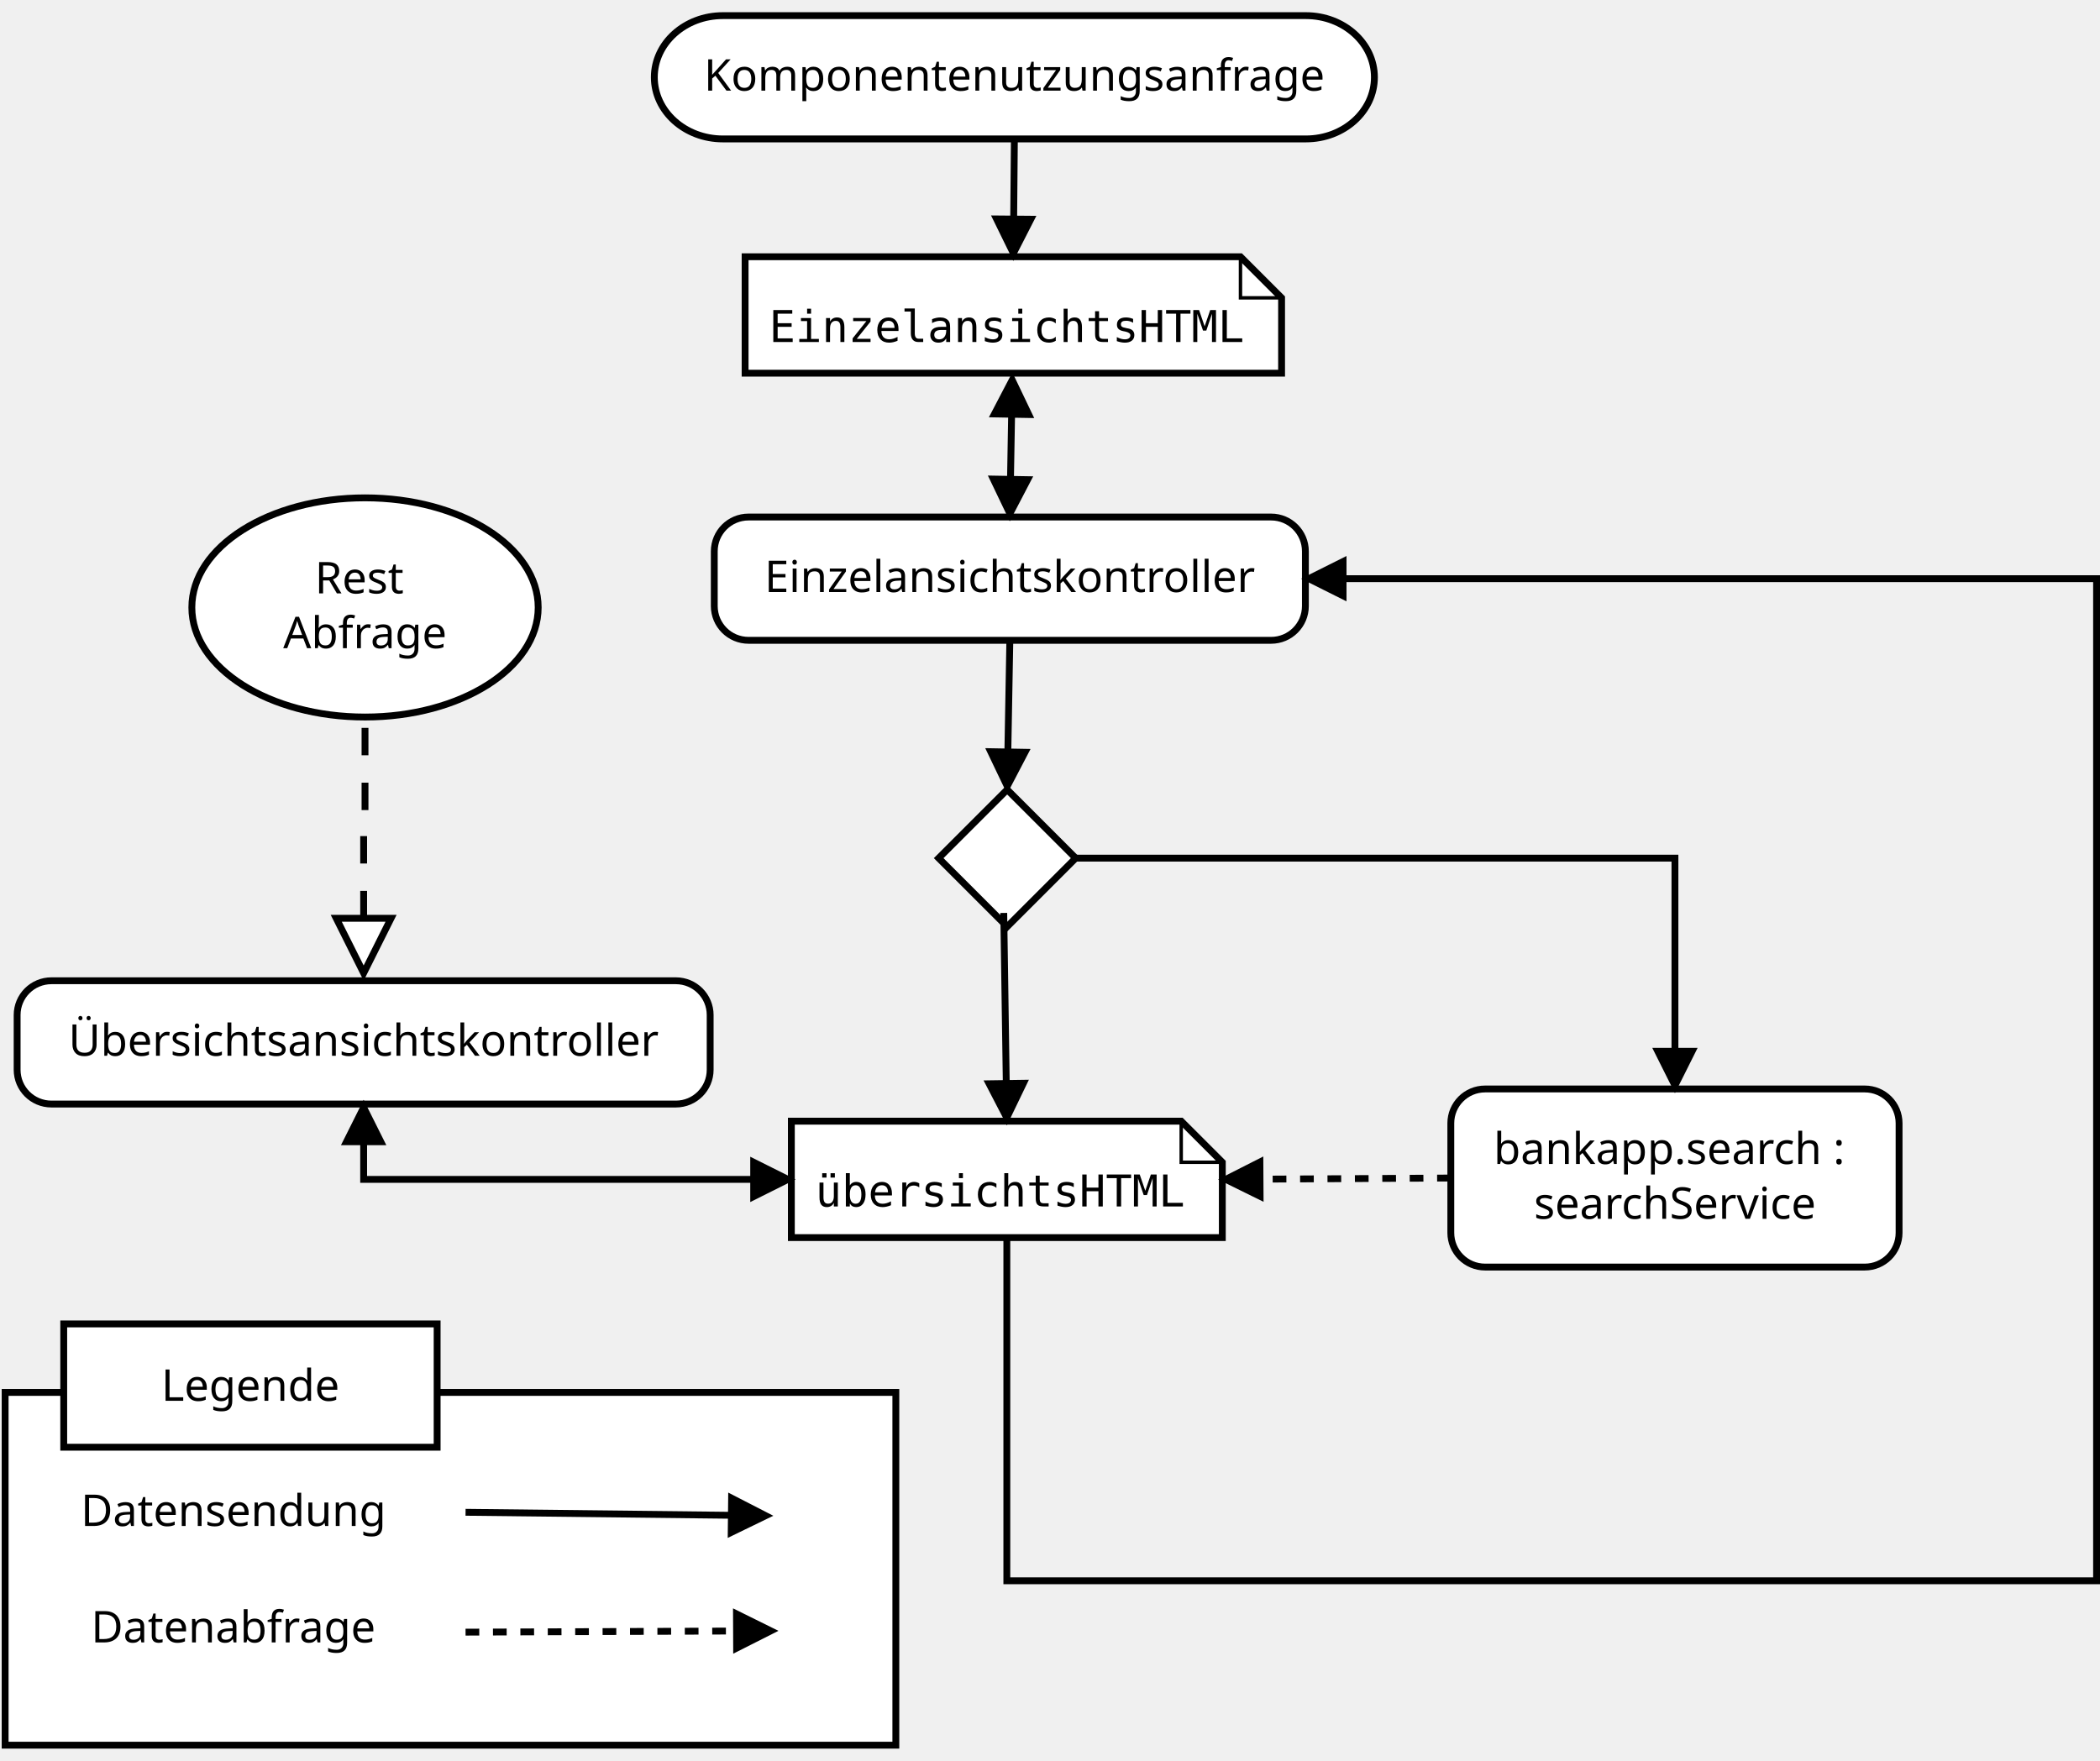
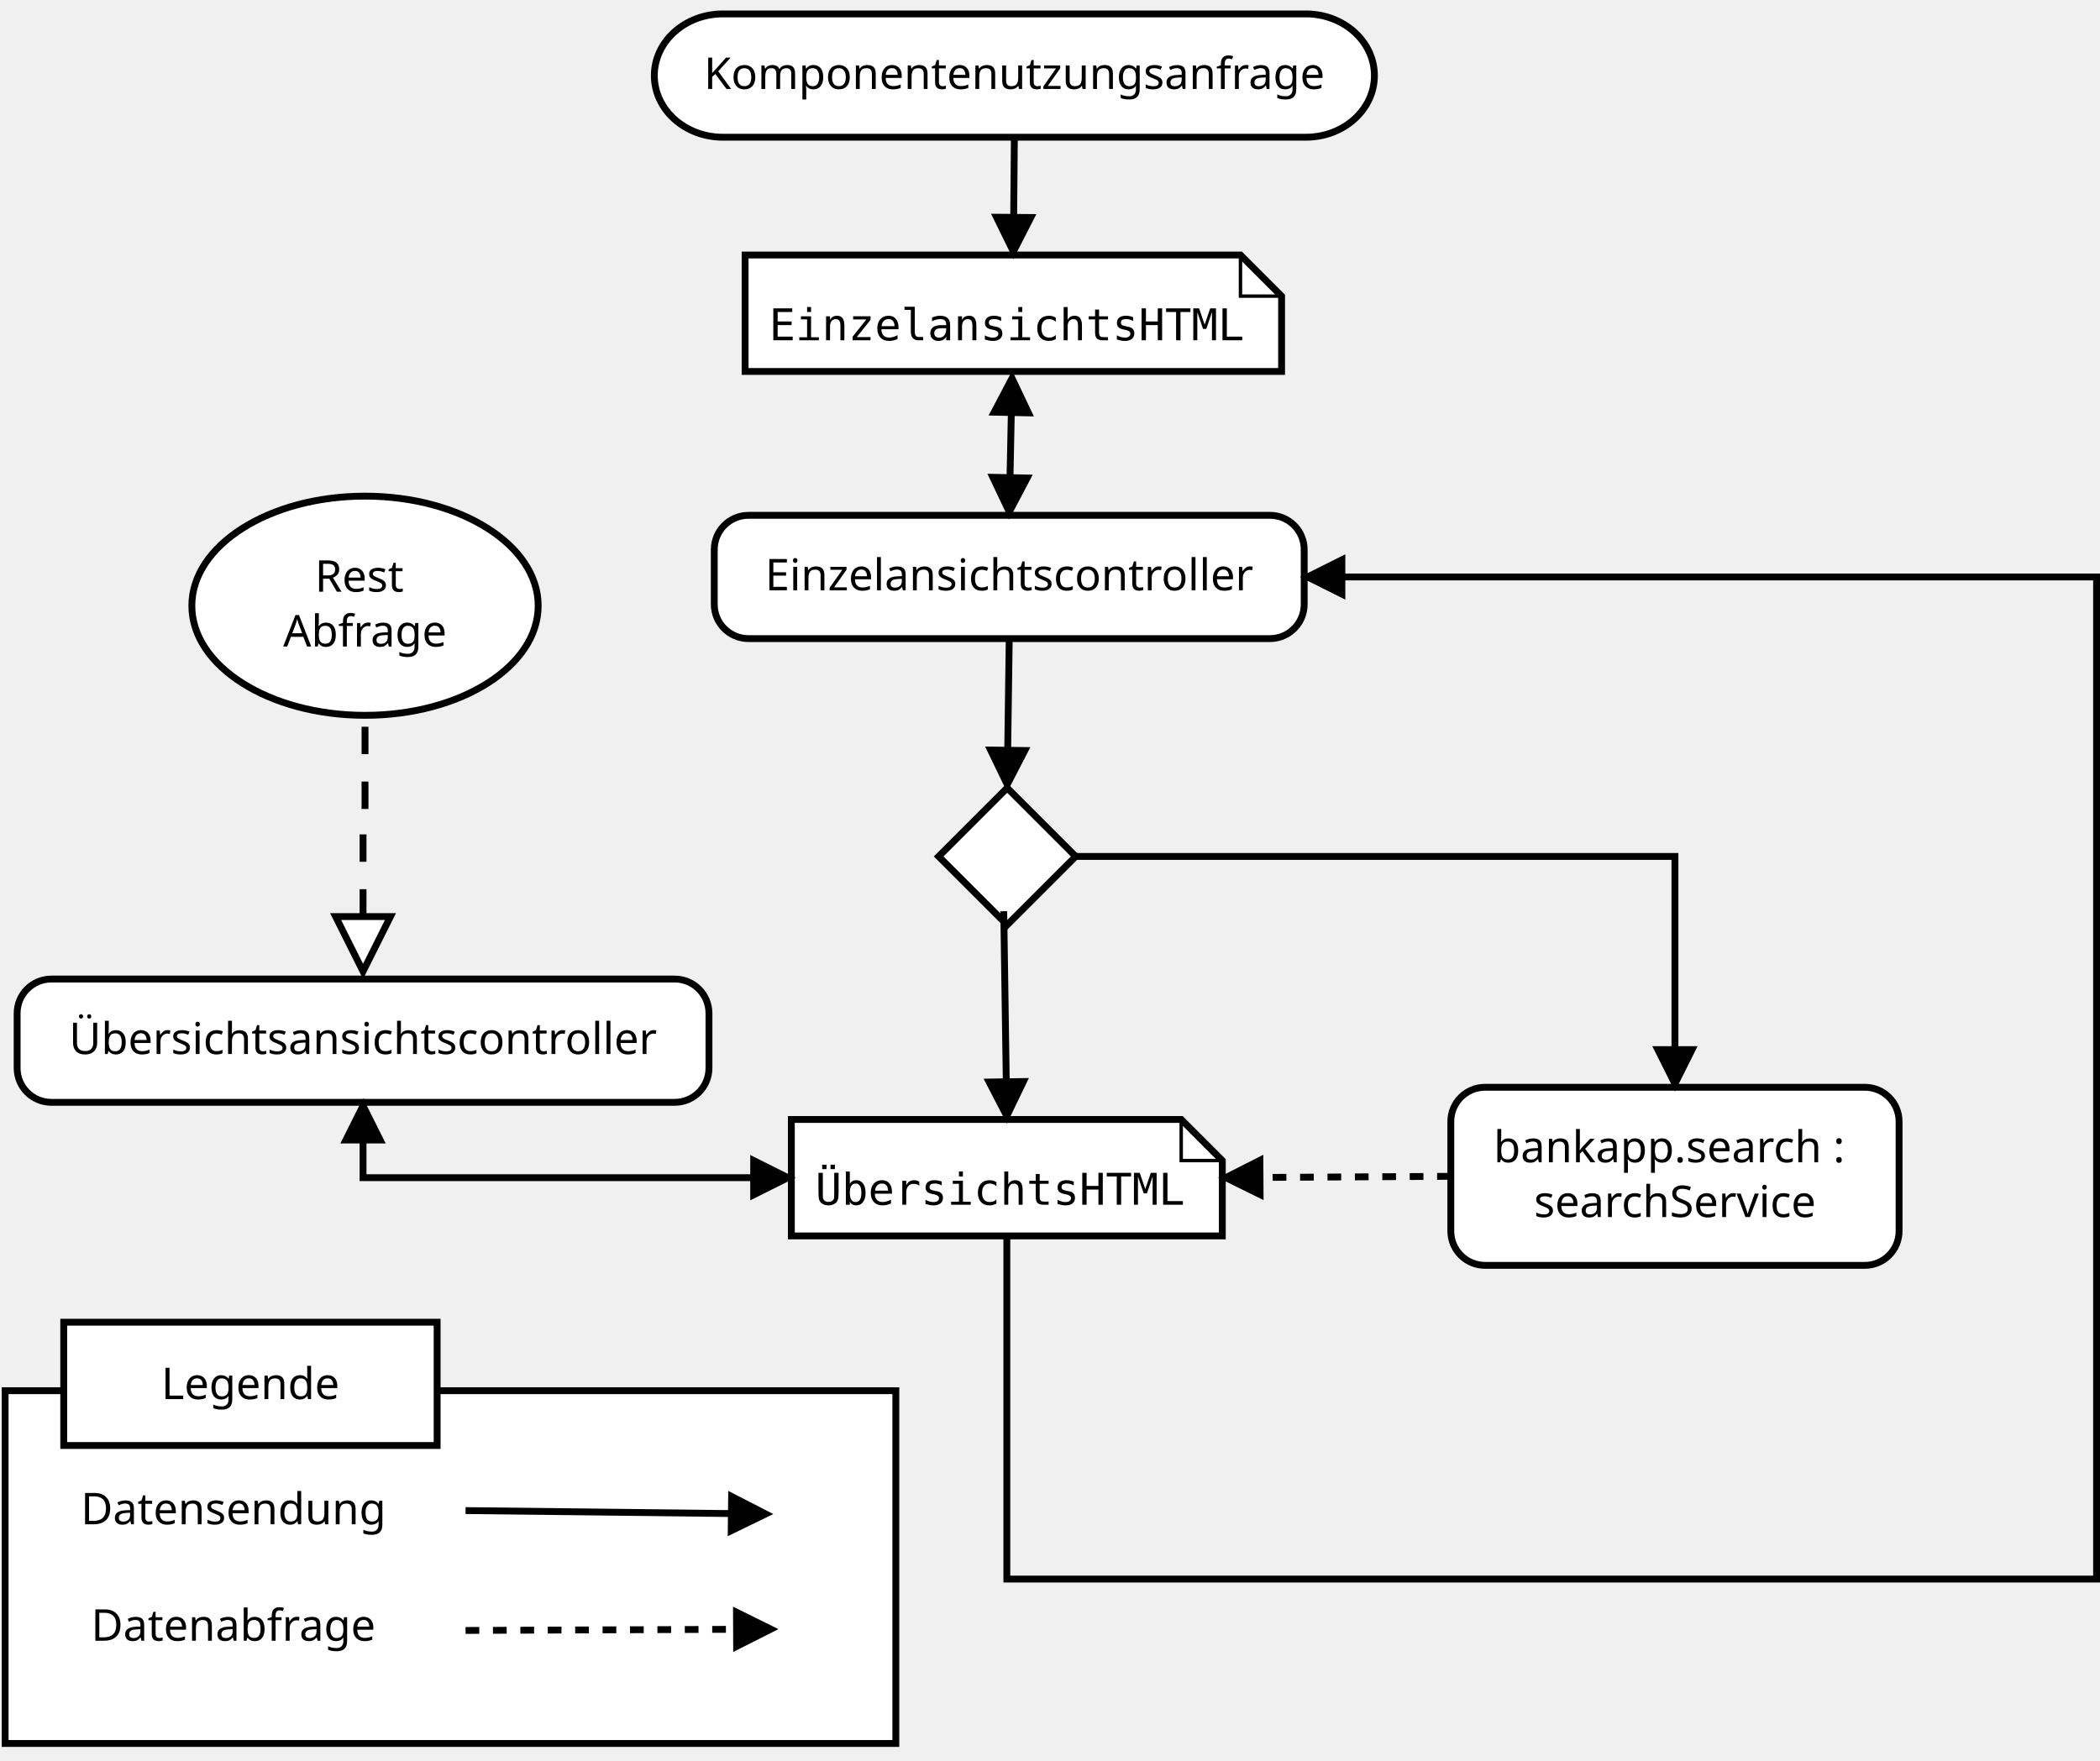
- <svg xmlns="http://www.w3.org/2000/svg" width="31cm" height="26cm" viewBox="197 104 613 507">
+ <svg xmlns="http://www.w3.org/2000/svg" width="31cm" height="26cm" viewBox="197 104 613 508">
  <g>
    <rect style="fill: #ffffff" x="388" y="105" width="210.2" height="36" rx="20" ry="20" />
    <rect style="fill: none; fill-opacity:0; stroke-width: 2; stroke: #000000" x="388" y="105" width="210.2" height="36" rx="20" ry="20" />
    <text font-size="12.8" style="fill: #000000;text-anchor:middle;font-family:sans-serif;font-style:normal;font-weight:normal" x="493.1" y="126.9">
      <tspan x="493.1" y="126.9">Komponentenutzungsanfrage</tspan>
    </text>
  </g>
  <g>
    <polygon style="fill: #ffffff" points="414.5,175.4 559.1,175.4 571.1,187.4 571.1,209.4 414.5,209.4 " />
    <polygon style="fill: none; fill-opacity:0; stroke-width: 2; stroke: #000000" points="414.5,175.4 559.1,175.4 571.1,187.4 571.1,209.4 414.5,209.4 " />
    <polyline style="fill: none; fill-opacity:0; stroke-width: 1; stroke: #000000" points="559.1,175.4 559.1,187.4 571.1,187.4 " />
    <text font-size="12.8" style="fill: #000000;text-anchor:start;font-family:monospace;font-style:normal;font-weight:normal" x="421.5" y="200.3">
      <tspan x="421.5" y="200.3">EinzelansichtsHTML</tspan>
    </text>
  </g>
  <g>
    <line style="fill: none; fill-opacity:0; stroke-width: 2; stroke: #000000" x1="493.1" y1="141" x2="492.896" y2="164.4" />
    <polygon style="fill: #000000" points="487.896,164.357 492.809,174.4 497.896,164.444 " />
    <polygon style="fill: none; fill-opacity:0; stroke-width: 2; stroke: #000000" points="487.896,164.357 492.809,174.4 497.896,164.444 " />
  </g>
  <g>
-     <rect style="fill: #ffffff" x="405.5" y="251.4" width="172.55" height="36" rx="10" ry="10" />
-     <rect style="fill: none; fill-opacity:0; stroke-width: 2; stroke: #000000" x="405.5" y="251.4" width="172.55" height="36" rx="10" ry="10" />
-     <text font-size="12.8" style="fill: #000000;text-anchor:middle;font-family:sans-serif;font-style:normal;font-weight:normal" x="491.775" y="273.3">
-       <tspan x="491.775" y="273.3">Einzelansichtskontroller</tspan>
+     <rect style="fill: #ffffff" x="405.5" y="251.4" width="172.2" height="36" rx="10" ry="10" />
+     <rect style="fill: none; fill-opacity:0; stroke-width: 2; stroke: #000000" x="405.5" y="251.4" width="172.2" height="36" rx="10" ry="10" />
+     <text font-size="12.8" style="fill: #000000;text-anchor:middle;font-family:sans-serif;font-style:normal;font-weight:normal" x="491.6" y="273.3">
+       <tspan x="491.6" y="273.3">Einzelansichtscontroller</tspan>
    </text>
  </g>
  <g>
-     <line style="fill: none; fill-opacity:0; stroke-width: 2; stroke: #000000" x1="492.296" y1="221.389" x2="491.965" y2="240.402" />
-     <polygon style="fill: #000000" points="497.295,221.476 492.47,211.391 487.297,221.302 " />
-     <polygon style="fill: none; fill-opacity:0; stroke-width: 2; stroke: #000000" points="497.295,221.476 492.47,211.391 487.297,221.302 " />
-     <polygon style="fill: #000000" points="486.966,240.315 491.791,250.4 496.965,240.489 " />
-     <polygon style="fill: none; fill-opacity:0; stroke-width: 2; stroke: #000000" points="486.966,240.315 491.791,250.4 496.965,240.489 " />
+     <line style="fill: none; fill-opacity:0; stroke-width: 2; stroke: #000000" x1="492.21" y1="221.389" x2="491.824" y2="240.402" />
+     <polygon style="fill: #000000" points="497.209,221.49 492.414,211.391 487.211,221.287 " />
+     <polygon style="fill: none; fill-opacity:0; stroke-width: 2; stroke: #000000" points="497.209,221.49 492.414,211.391 487.211,221.287 " />
+     <polygon style="fill: #000000" points="486.825,240.301 491.62,250.4 496.823,240.504 " />
+     <polygon style="fill: none; fill-opacity:0; stroke-width: 2; stroke: #000000" points="486.825,240.301 491.62,250.4 496.823,240.504 " />
  </g>
  <g>
    <polygon style="fill: #ffffff" points="428,427.8 541.8,427.8 553.8,439.8 553.8,461.8 428,461.8 " />
    <polygon style="fill: none; fill-opacity:0; stroke-width: 2; stroke: #000000" points="428,427.8 541.8,427.8 553.8,439.8 553.8,461.8 428,461.8 " />
    <polyline style="fill: none; fill-opacity:0; stroke-width: 1; stroke: #000000" points="541.8,427.8 541.8,439.8 553.8,439.8 " />
    <text font-size="12.8" style="fill: #000000;text-anchor:start;font-family:monospace;font-style:normal;font-weight:normal" x="435" y="452.7">
-       <tspan x="435" y="452.7">übersichtsHTML</tspan>
+       <tspan x="435" y="452.7">ÜbersichtsHTML</tspan>
    </text>
  </g>
  <g>
-     <rect style="fill: #ffffff" x="202" y="386.8" width="202.3" height="36" rx="10" ry="10" />
-     <rect style="fill: none; fill-opacity:0; stroke-width: 2; stroke: #000000" x="202" y="386.8" width="202.3" height="36" rx="10" ry="10" />
-     <text font-size="12.8" style="fill: #000000;text-anchor:middle;font-family:sans-serif;font-style:normal;font-weight:normal" x="303.15" y="408.7">
-       <tspan x="303.15" y="408.7">Übersichtsansichtskontroller</tspan>
+     <rect style="fill: #ffffff" x="202" y="386.8" width="201.95" height="36" rx="10" ry="10" />
+     <rect style="fill: none; fill-opacity:0; stroke-width: 2; stroke: #000000" x="202" y="386.8" width="201.95" height="36" rx="10" ry="10" />
+     <text font-size="12.8" style="fill: #000000;text-anchor:middle;font-family:sans-serif;font-style:normal;font-weight:normal" x="302.975" y="408.7">
+       <tspan x="302.975" y="408.7">Übersichtsansichtscontroller</tspan>
    </text>
  </g>
  <g>
-     <polyline style="fill: none; fill-opacity:0; stroke-width: 2; stroke-dasharray: 8; stroke: #000000" points="303.15,368.564 303.15,340.3 303.55,340.3 303.55,309.8 " />
-     <polygon style="fill: #ffffff" points="295.15,368.564 303.15,384.564 311.15,368.564 " />
-     <polygon style="fill: none; fill-opacity:0; stroke-width: 2; stroke: #000000" points="295.15,368.564 303.15,384.564 311.15,368.564 " />
+     <polyline style="fill: none; fill-opacity:0; stroke-width: 2; stroke-dasharray: 8; stroke: #000000" points="302.975,368.564 302.975,340.3 303.55,340.3 303.55,309.8 " />
+     <polygon style="fill: #ffffff" points="294.975,368.564 302.975,384.564 310.975,368.564 " />
+     <polygon style="fill: none; fill-opacity:0; stroke-width: 2; stroke: #000000" points="294.975,368.564 302.975,384.564 310.975,368.564 " />
  </g>
  <g>
    <ellipse style="fill: #ffffff" cx="303.55" cy="277.8" rx="50.55" ry="32" />
    <ellipse style="fill: none; fill-opacity:0; stroke-width: 2; stroke: #000000" cx="303.55" cy="277.8" rx="50.55" ry="32" />
    <text font-size="12.8" style="fill: #000000;text-anchor:middle;font-family:sans-serif;font-style:normal;font-weight:normal" x="303.55" y="273.7">
      <tspan x="303.55" y="273.7">Rest</tspan>
      <tspan x="303.55" y="289.7">Abfrage</tspan>
    </text>
  </g>
  <g>
-     <polyline style="fill: none; fill-opacity:0; stroke-width: 2; stroke: #000000" points="303.15,433.8 303.15,444.8 417,444.8 " />
-     <polygon style="fill: #000000" points="308.15,433.8 303.15,423.8 298.15,433.8 " />
-     <polygon style="fill: none; fill-opacity:0; stroke-width: 2; stroke: #000000" points="308.15,433.8 303.15,423.8 298.15,433.8 " />
+     <polyline style="fill: none; fill-opacity:0; stroke-width: 2; stroke: #000000" points="302.975,433.8 302.975,444.8 417,444.8 " />
+     <polygon style="fill: #000000" points="307.975,433.8 302.975,423.8 297.975,433.8 " />
+     <polygon style="fill: none; fill-opacity:0; stroke-width: 2; stroke: #000000" points="307.975,433.8 302.975,423.8 297.975,433.8 " />
    <polygon style="fill: #000000" points="417,449.8 427,444.8 417,439.8 " />
    <polygon style="fill: none; fill-opacity:0; stroke-width: 2; stroke: #000000" points="417,449.8 427,444.8 417,439.8 " />
  </g>
  <g>
    <rect style="fill: #ffffff" x="620.5" y="418.4" width="130.85" height="52" rx="10" ry="10" />
    <rect style="fill: none; fill-opacity:0; stroke-width: 2; stroke: #000000" x="620.5" y="418.4" width="130.85" height="52" rx="10" ry="10" />
    <text font-size="12.8" style="fill: #000000;text-anchor:middle;font-family:sans-serif;font-style:normal;font-weight:normal" x="685.925" y="440.3">
      <tspan x="685.925" y="440.3">bankapp.search :</tspan>
      <tspan x="685.925" y="456.3">searchService</tspan>
    </text>
  </g>
  <g>
    <polygon style="fill: #ffffff" points="471,351 491,331 511,351 491,371 " />
    <polygon style="fill: none; fill-opacity:0; stroke-width: 2; stroke: #000000" points="471,351 491,331 511,351 491,371 " />
  </g>
  <g>
-     <line style="fill: none; fill-opacity:0; stroke-width: 2; stroke: #000000" x1="491.774" y1="287.4" x2="491.195" y2="320.002" />
-     <polygon style="fill: #000000" points="486.196,319.913 491.018,330 496.194,320.09 " />
-     <polygon style="fill: none; fill-opacity:0; stroke-width: 2; stroke: #000000" points="486.196,319.913 491.018,330 496.194,320.09 " />
+     <line style="fill: none; fill-opacity:0; stroke-width: 2; stroke: #000000" x1="491.6" y1="287.4" x2="491.151" y2="320.001" />
+     <polygon style="fill: #000000" points="486.152,319.932 491.014,330 496.151,320.07 " />
+     <polygon style="fill: none; fill-opacity:0; stroke-width: 2; stroke: #000000" points="486.152,319.932 491.014,330 496.151,320.07 " />
  </g>
  <g>
    <polyline style="fill: none; fill-opacity:0; stroke-width: 2; stroke: #000000" points="511,351 685.925,351 685.925,407.4 " />
    <polygon style="fill: #000000" points="680.925,407.4 685.925,417.4 690.925,407.4 " />
    <polygon style="fill: none; fill-opacity:0; stroke-width: 2; stroke: #000000" points="680.925,407.4 685.925,417.4 690.925,407.4 " />
  </g>
  <g>
    <line style="fill: none; fill-opacity:0; stroke-width: 2; stroke: #000000" x1="490" y1="367" x2="490.737" y2="416.801" />
    <polygon style="fill: #000000" points="485.738,416.875 490.885,426.8 495.737,416.727 " />
    <polygon style="fill: none; fill-opacity:0; stroke-width: 2; stroke: #000000" points="485.738,416.875 490.885,426.8 495.737,416.727 " />
  </g>
  <g>
    <line style="fill: none; fill-opacity:0; stroke-width: 2; stroke-dasharray: 4; stroke: #000000" x1="620.5" y1="444.4" x2="564.8" y2="444.734" />
    <polygon style="fill: #000000" points="564.77,439.734 554.8,444.794 564.83,449.734 " />
    <polygon style="fill: none; fill-opacity:0; stroke-width: 2; stroke: #000000" points="564.77,439.734 554.8,444.794 564.83,449.734 " />
  </g>
  <g>
-     <polyline style="fill: none; fill-opacity:0; stroke-width: 2; stroke: #000000" points="490.9,461.8 490.9,562 809,562 809,269.4 589.05,269.4 " />
-     <polygon style="fill: #000000" points="589.05,264.4 579.05,269.4 589.05,274.4 " />
-     <polygon style="fill: none; fill-opacity:0; stroke-width: 2; stroke: #000000" points="589.05,264.4 579.05,269.4 589.05,274.4 " />
+     <polyline style="fill: none; fill-opacity:0; stroke-width: 2; stroke: #000000" points="490.9,461.8 490.9,562 809,562 809,269.4 588.7,269.4 " />
+     <polygon style="fill: #000000" points="588.7,264.4 578.7,269.4 588.7,274.4 " />
+     <polygon style="fill: none; fill-opacity:0; stroke-width: 2; stroke: #000000" points="588.7,264.4 578.7,269.4 588.7,274.4 " />
  </g>
  <g>
    <rect style="fill: #ffffff" x="198.5" y="507" width="260" height="103" />
    <rect style="fill: none; fill-opacity:0; stroke-width: 2; stroke: #000000" x="198.5" y="507" width="260" height="103" />
  </g>
  <g>
    <line style="fill: none; fill-opacity:0; stroke-width: 2; stroke: #000000" x1="332.9" y1="542" x2="410.501" y2="542.876" />
    <polygon style="fill: #000000" points="410.444,547.876 420.5,542.989 410.557,537.876 " />
    <polygon style="fill: none; fill-opacity:0; stroke-width: 2; stroke: #000000" points="410.444,547.876 420.5,542.989 410.557,537.876 " />
  </g>
  <g>
    <line style="fill: none; fill-opacity:0; stroke-width: 2; stroke-dasharray: 4; stroke: #000000" x1="332.9" y1="577" x2="412" y2="576.665" />
    <polygon style="fill: #000000" points="412.021,581.665 422,576.622 411.979,571.665 " />
    <polygon style="fill: none; fill-opacity:0; stroke-width: 2; stroke: #000000" points="412.021,581.665 422,576.622 411.979,571.665 " />
  </g>
  <text font-size="12.8" style="fill: #000000;text-anchor:start;font-family:sans-serif;font-style:normal;font-weight:normal" x="220.602" y="546">
    <tspan x="220.602" y="546">Datensendung</tspan>
  </text>
  <text font-size="12.8" style="fill: #000000;text-anchor:start;font-family:sans-serif;font-style:normal;font-weight:normal" x="223.602" y="580">
    <tspan x="223.602" y="580">Datenabfrage</tspan>
  </text>
  <g>
    <rect style="fill: #ffffff" x="215.602" y="487" width="109" height="36" />
    <rect style="fill: none; fill-opacity:0; stroke-width: 2; stroke: #000000" x="215.602" y="487" width="109" height="36" />
  </g>
  <text font-size="12.8" style="fill: #000000;text-anchor:middle;font-family:sans-serif;font-style:normal;font-weight:normal" x="270.102" y="509.45">
    <tspan x="270.102" y="509.45">Legende</tspan>
  </text>
</svg>
